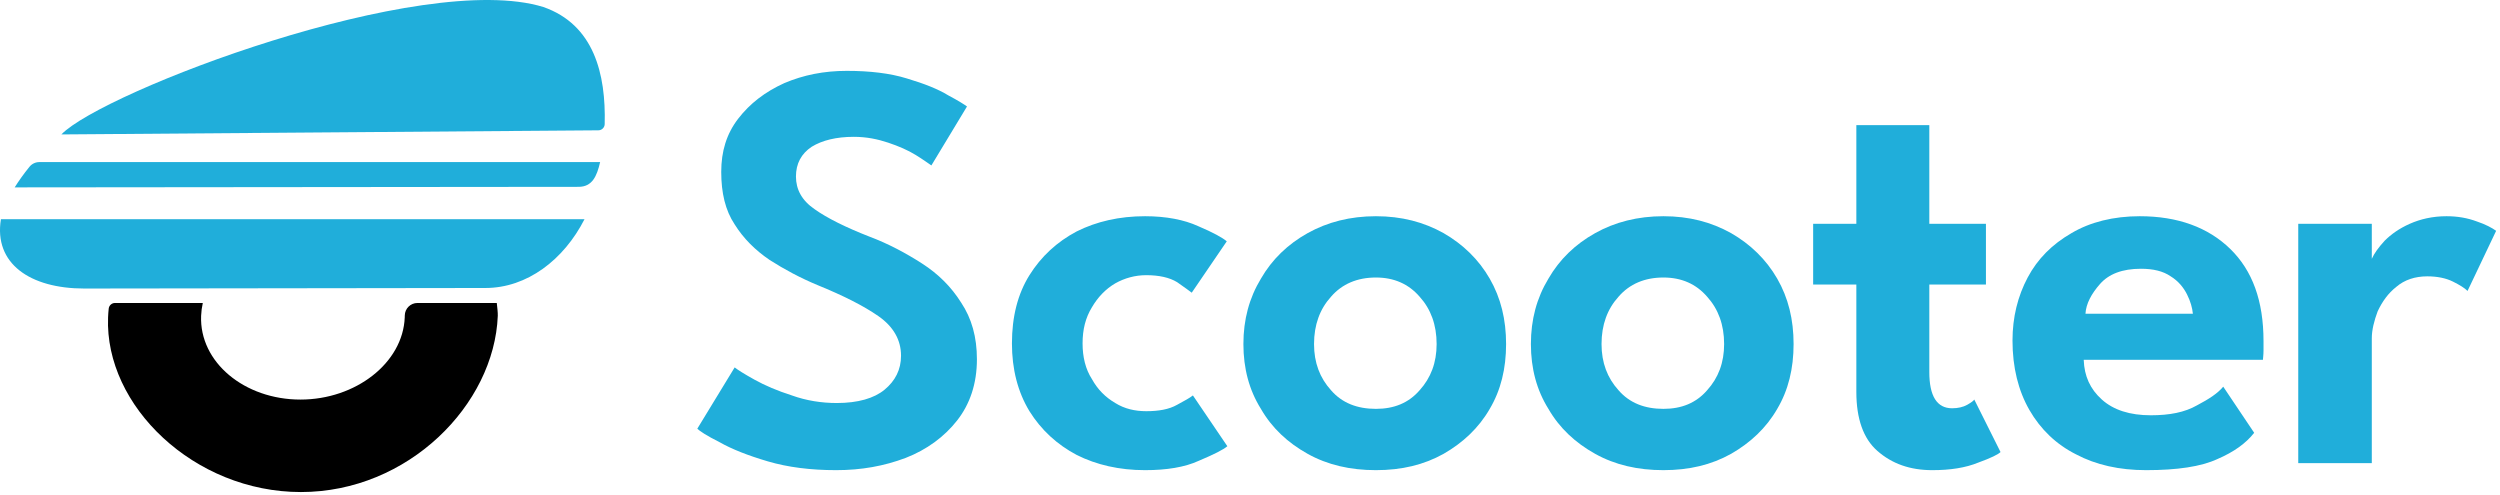
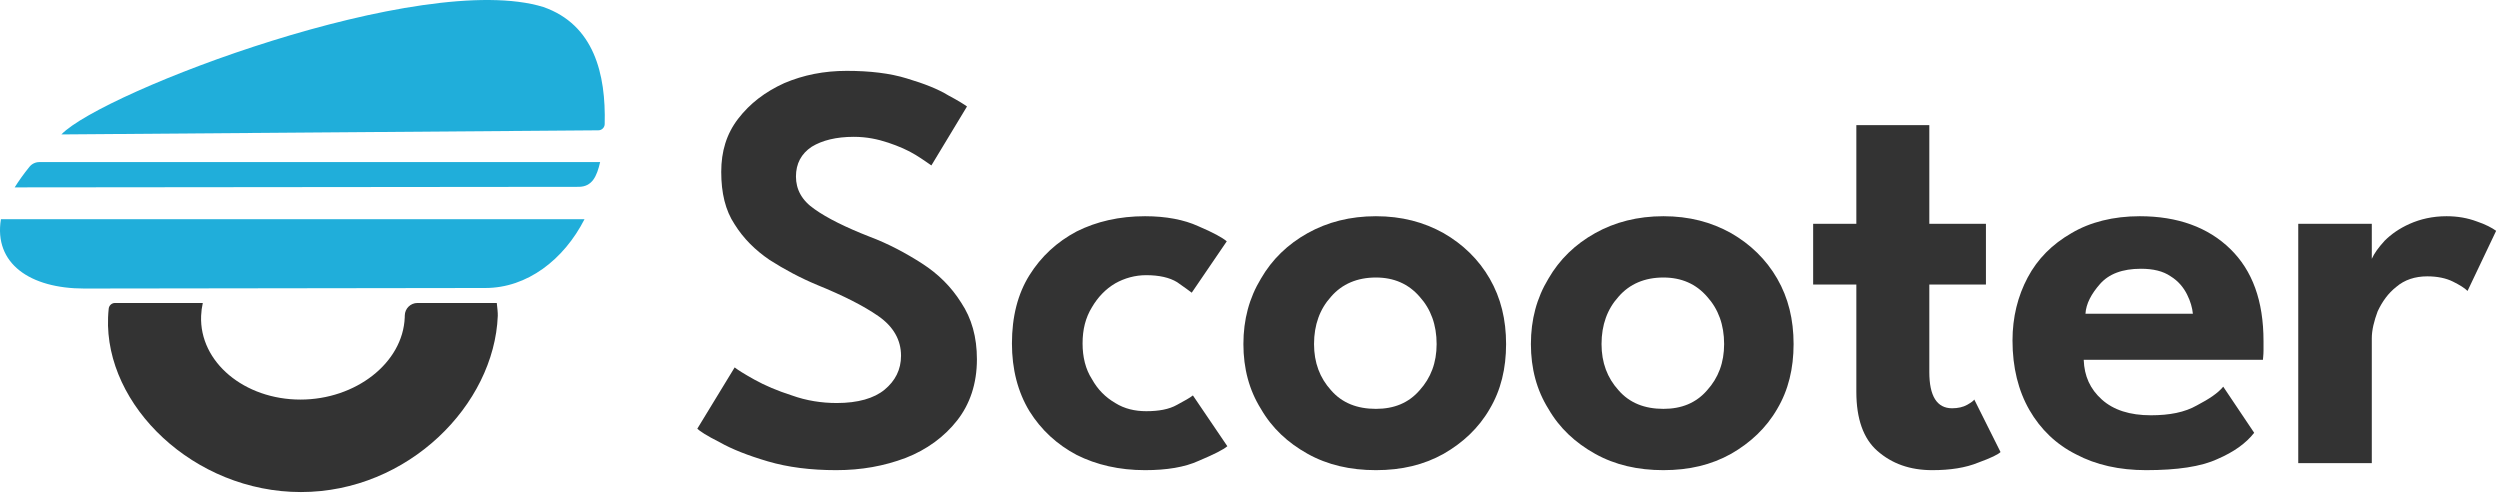
<svg xmlns="http://www.w3.org/2000/svg" width="100%" height="100%" viewBox="0 0 394 78" version="1.1" xml:space="preserve" style="fill-rule:evenodd;clip-rule:evenodd;stroke-linejoin:round;stroke-miterlimit:2;">
  <style>
-         #Guard, #Name {
+         #Wheel, #Name {
+             fill: #333;
+         }
+         #Guard {
            fill: #20aeda;
        }

    </style>
  <g id="Icon" transform="matrix(0.331315,0,0,0.361883,-113.422,-73.9959)">
    <g id="Wheel" transform="matrix(2.28496,0,-0.0775267,1.80755,78.5462,0.844609)">
      <path d="M225.166,185.651C225.299,186.609 225.48,188.045 225.48,188.747C225.48,210.155 208.278,231.206 185.936,231.206C163.711,231.206 144.362,210.426 144.362,189.129C144.362,188.419 144.383,187.714 144.424,187.015C144.47,186.239 145.016,185.652 145.69,185.652C149.877,185.651 163.965,185.651 163.965,185.651C163.803,186.657 163.72,187.69 163.72,188.747C163.72,199.919 173.427,208.926 185.086,208.926C196.555,208.926 206.122,200.118 206.122,189.129C206.122,188.974 206.12,188.82 206.116,188.666C206.08,186.995 207.21,185.653 208.653,185.653C214.046,185.651 225.166,185.651 225.166,185.651Z" />
    </g>
    <g id="Guard" transform="matrix(3.01827,0,0,2.76332,-108.804,-136.837)">
      <path d="M241.592,158.059L149.616,158.059C148.47,165.051 154.204,168.988 162.753,168.988L225.965,168.903C232.524,168.903 238.321,164.47 241.592,158.059ZM244.05,149.059L155.672,149.059C155.071,149.059 154.501,149.329 154.121,149.795C153.15,150.99 152.383,152.089 151.785,153.046L240.655,152.96C242.796,152.96 243.535,151.309 244.05,149.059ZM159.143,144.701C159.143,144.701 234.405,144.125 243.777,144.053C244.315,144.049 244.753,143.621 244.77,143.084C244.979,135.151 243.077,127.413 235.112,124.622C215.962,118.727 165.643,137.982 159.143,144.701Z" />
    </g>
  </g>
  <g id="Name" transform="matrix(1,0,0,1,33.302,-286.604)">
    <g transform="matrix(92,0,0,92,74.9365,359.596)">
      <path d="M0.274,-0.672C0.313,-0.672 0.348,-0.668 0.377,-0.659C0.407,-0.65 0.43,-0.641 0.448,-0.63C0.465,-0.621 0.476,-0.614 0.48,-0.611L0.419,-0.51C0.413,-0.514 0.405,-0.52 0.392,-0.528C0.379,-0.536 0.363,-0.543 0.345,-0.549C0.327,-0.555 0.308,-0.559 0.286,-0.559C0.256,-0.559 0.232,-0.553 0.214,-0.542C0.196,-0.53 0.187,-0.513 0.187,-0.491C0.187,-0.469 0.197,-0.45 0.219,-0.435C0.24,-0.42 0.272,-0.404 0.313,-0.388C0.345,-0.376 0.375,-0.36 0.403,-0.342C0.431,-0.324 0.453,-0.302 0.47,-0.275C0.488,-0.248 0.497,-0.216 0.497,-0.178C0.497,-0.136 0.485,-0.101 0.463,-0.073C0.441,-0.045 0.411,-0.023 0.375,-0.009C0.338,0.005 0.299,0.012 0.256,0.012C0.212,0.012 0.173,0.007 0.139,-0.003C0.105,-0.013 0.077,-0.024 0.056,-0.036C0.034,-0.047 0.022,-0.055 0.018,-0.059L0.082,-0.164C0.087,-0.16 0.098,-0.153 0.116,-0.143C0.134,-0.133 0.155,-0.124 0.18,-0.116C0.205,-0.107 0.231,-0.103 0.257,-0.103C0.293,-0.103 0.321,-0.111 0.339,-0.126C0.357,-0.141 0.367,-0.16 0.367,-0.184C0.367,-0.211 0.354,-0.234 0.328,-0.252C0.302,-0.27 0.268,-0.287 0.224,-0.305C0.195,-0.317 0.167,-0.332 0.142,-0.348C0.117,-0.365 0.097,-0.385 0.082,-0.409C0.066,-0.433 0.059,-0.463 0.059,-0.499C0.059,-0.534 0.068,-0.564 0.088,-0.59C0.108,-0.616 0.134,-0.636 0.167,-0.651C0.2,-0.665 0.235,-0.672 0.274,-0.672Z" style="fill-rule:nonzero;" />
    </g>
    <g transform="matrix(92,0,0,92,123.604,359.596)">
      <path d="M0.258,-0.089C0.279,-0.089 0.297,-0.092 0.311,-0.1C0.324,-0.107 0.333,-0.112 0.338,-0.116L0.397,-0.029C0.39,-0.023 0.374,-0.015 0.348,-0.004C0.324,0.007 0.293,0.012 0.256,0.012C0.212,0.012 0.173,0.003 0.139,-0.014C0.105,-0.032 0.078,-0.057 0.058,-0.089C0.038,-0.122 0.028,-0.161 0.028,-0.205C0.028,-0.251 0.038,-0.29 0.058,-0.322C0.078,-0.354 0.105,-0.379 0.139,-0.397C0.173,-0.414 0.212,-0.423 0.256,-0.423C0.292,-0.423 0.323,-0.417 0.347,-0.406C0.373,-0.395 0.389,-0.386 0.396,-0.38L0.336,-0.292C0.332,-0.295 0.324,-0.301 0.311,-0.31C0.298,-0.318 0.28,-0.322 0.258,-0.322C0.239,-0.322 0.221,-0.317 0.205,-0.308C0.188,-0.298 0.175,-0.284 0.165,-0.267C0.154,-0.249 0.149,-0.229 0.149,-0.205C0.149,-0.182 0.154,-0.161 0.165,-0.144C0.175,-0.126 0.188,-0.113 0.205,-0.103C0.221,-0.093 0.239,-0.089 0.258,-0.089Z" style="fill-rule:nonzero;" />
    </g>
    <g transform="matrix(92,0,0,92,160.726,359.596)">
      <path d="M0.248,0.012C0.204,0.012 0.165,0.003 0.131,-0.016C0.097,-0.035 0.07,-0.06 0.051,-0.093C0.031,-0.125 0.021,-0.162 0.021,-0.204C0.021,-0.246 0.031,-0.283 0.051,-0.316C0.07,-0.349 0.097,-0.375 0.131,-0.394C0.165,-0.413 0.204,-0.423 0.248,-0.423C0.292,-0.423 0.33,-0.413 0.364,-0.394C0.397,-0.375 0.424,-0.349 0.443,-0.316C0.462,-0.283 0.471,-0.246 0.471,-0.204C0.471,-0.162 0.462,-0.125 0.443,-0.093C0.424,-0.06 0.397,-0.035 0.364,-0.016C0.33,0.003 0.292,0.012 0.248,0.012ZM0.248,-0.093C0.279,-0.093 0.304,-0.103 0.323,-0.125C0.342,-0.146 0.352,-0.172 0.352,-0.204C0.352,-0.237 0.342,-0.264 0.323,-0.285C0.304,-0.307 0.279,-0.318 0.248,-0.318C0.216,-0.318 0.19,-0.307 0.171,-0.285C0.152,-0.264 0.142,-0.237 0.142,-0.204C0.142,-0.172 0.152,-0.146 0.171,-0.125C0.19,-0.103 0.216,-0.093 0.248,-0.093Z" style="fill-rule:nonzero;" />
    </g>
    <g transform="matrix(92,0,0,92,206.036,359.596)">
      <path d="M0.248,0.012C0.204,0.012 0.165,0.003 0.131,-0.016C0.097,-0.035 0.07,-0.06 0.051,-0.093C0.031,-0.125 0.021,-0.162 0.021,-0.204C0.021,-0.246 0.031,-0.283 0.051,-0.316C0.07,-0.349 0.097,-0.375 0.131,-0.394C0.165,-0.413 0.204,-0.423 0.248,-0.423C0.292,-0.423 0.33,-0.413 0.364,-0.394C0.397,-0.375 0.424,-0.349 0.443,-0.316C0.462,-0.283 0.471,-0.246 0.471,-0.204C0.471,-0.162 0.462,-0.125 0.443,-0.093C0.424,-0.06 0.397,-0.035 0.364,-0.016C0.33,0.003 0.292,0.012 0.248,0.012ZM0.248,-0.093C0.279,-0.093 0.304,-0.103 0.323,-0.125C0.342,-0.146 0.352,-0.172 0.352,-0.204C0.352,-0.237 0.342,-0.264 0.323,-0.285C0.304,-0.307 0.279,-0.318 0.248,-0.318C0.216,-0.318 0.19,-0.307 0.171,-0.285C0.152,-0.264 0.142,-0.237 0.142,-0.204C0.142,-0.172 0.152,-0.146 0.171,-0.125C0.19,-0.103 0.216,-0.093 0.248,-0.093Z" style="fill-rule:nonzero;" />
    </g>
    <g transform="matrix(92,0,0,92,251.346,359.596)">
      <path d="M0.012,-0.41L0.086,-0.41L0.086,-0.579L0.211,-0.579L0.211,-0.41L0.308,-0.41L0.308,-0.306L0.211,-0.306L0.211,-0.156C0.211,-0.115 0.224,-0.094 0.25,-0.094C0.26,-0.094 0.269,-0.096 0.276,-0.1C0.283,-0.104 0.287,-0.107 0.288,-0.109L0.333,-0.019C0.329,-0.015 0.317,-0.009 0.295,-0.001C0.273,0.008 0.247,0.012 0.216,0.012C0.178,0.012 0.147,0.001 0.122,-0.021C0.098,-0.042 0.086,-0.076 0.086,-0.122L0.086,-0.306L0.012,-0.306L0.012,-0.41Z" style="fill-rule:nonzero;" />
    </g>
    <g transform="matrix(92,0,0,92,281.936,359.596)">
      <path d="M0.143,-0.177C0.144,-0.149 0.154,-0.127 0.174,-0.109C0.194,-0.091 0.222,-0.082 0.258,-0.082C0.29,-0.082 0.316,-0.087 0.337,-0.099C0.358,-0.11 0.373,-0.12 0.382,-0.131L0.435,-0.052C0.421,-0.034 0.4,-0.019 0.372,-0.007C0.344,0.006 0.303,0.012 0.25,0.012C0.204,0.012 0.164,0.003 0.13,-0.015C0.096,-0.032 0.069,-0.058 0.05,-0.091C0.031,-0.124 0.021,-0.164 0.021,-0.21C0.021,-0.25 0.03,-0.286 0.047,-0.318C0.064,-0.35 0.089,-0.375 0.122,-0.394C0.154,-0.413 0.194,-0.423 0.239,-0.423C0.304,-0.423 0.356,-0.404 0.394,-0.367C0.432,-0.33 0.451,-0.278 0.451,-0.209C0.451,-0.206 0.451,-0.201 0.451,-0.193C0.451,-0.185 0.45,-0.179 0.45,-0.177L0.143,-0.177ZM0.33,-0.256C0.329,-0.266 0.326,-0.277 0.32,-0.289C0.314,-0.301 0.305,-0.312 0.292,-0.32C0.279,-0.329 0.262,-0.333 0.241,-0.333C0.209,-0.333 0.186,-0.324 0.171,-0.307C0.156,-0.29 0.147,-0.273 0.146,-0.256L0.33,-0.256Z" style="fill-rule:nonzero;" />
    </g>
    <g transform="matrix(92,0,0,92,325.406,359.596)">
      <path d="M0.164,-0L0.038,-0L0.038,-0.41L0.164,-0.41L0.164,-0.35C0.168,-0.359 0.175,-0.369 0.186,-0.381C0.197,-0.392 0.211,-0.402 0.229,-0.41C0.247,-0.418 0.268,-0.423 0.292,-0.423C0.311,-0.423 0.328,-0.42 0.344,-0.414C0.359,-0.409 0.37,-0.403 0.377,-0.398L0.328,-0.295C0.323,-0.3 0.315,-0.305 0.303,-0.311C0.291,-0.317 0.276,-0.32 0.259,-0.32C0.238,-0.32 0.22,-0.314 0.206,-0.302C0.192,-0.291 0.182,-0.277 0.174,-0.26C0.168,-0.244 0.164,-0.228 0.164,-0.214L0.164,-0Z" style="fill-rule:nonzero;" />
    </g>
  </g>
</svg>
